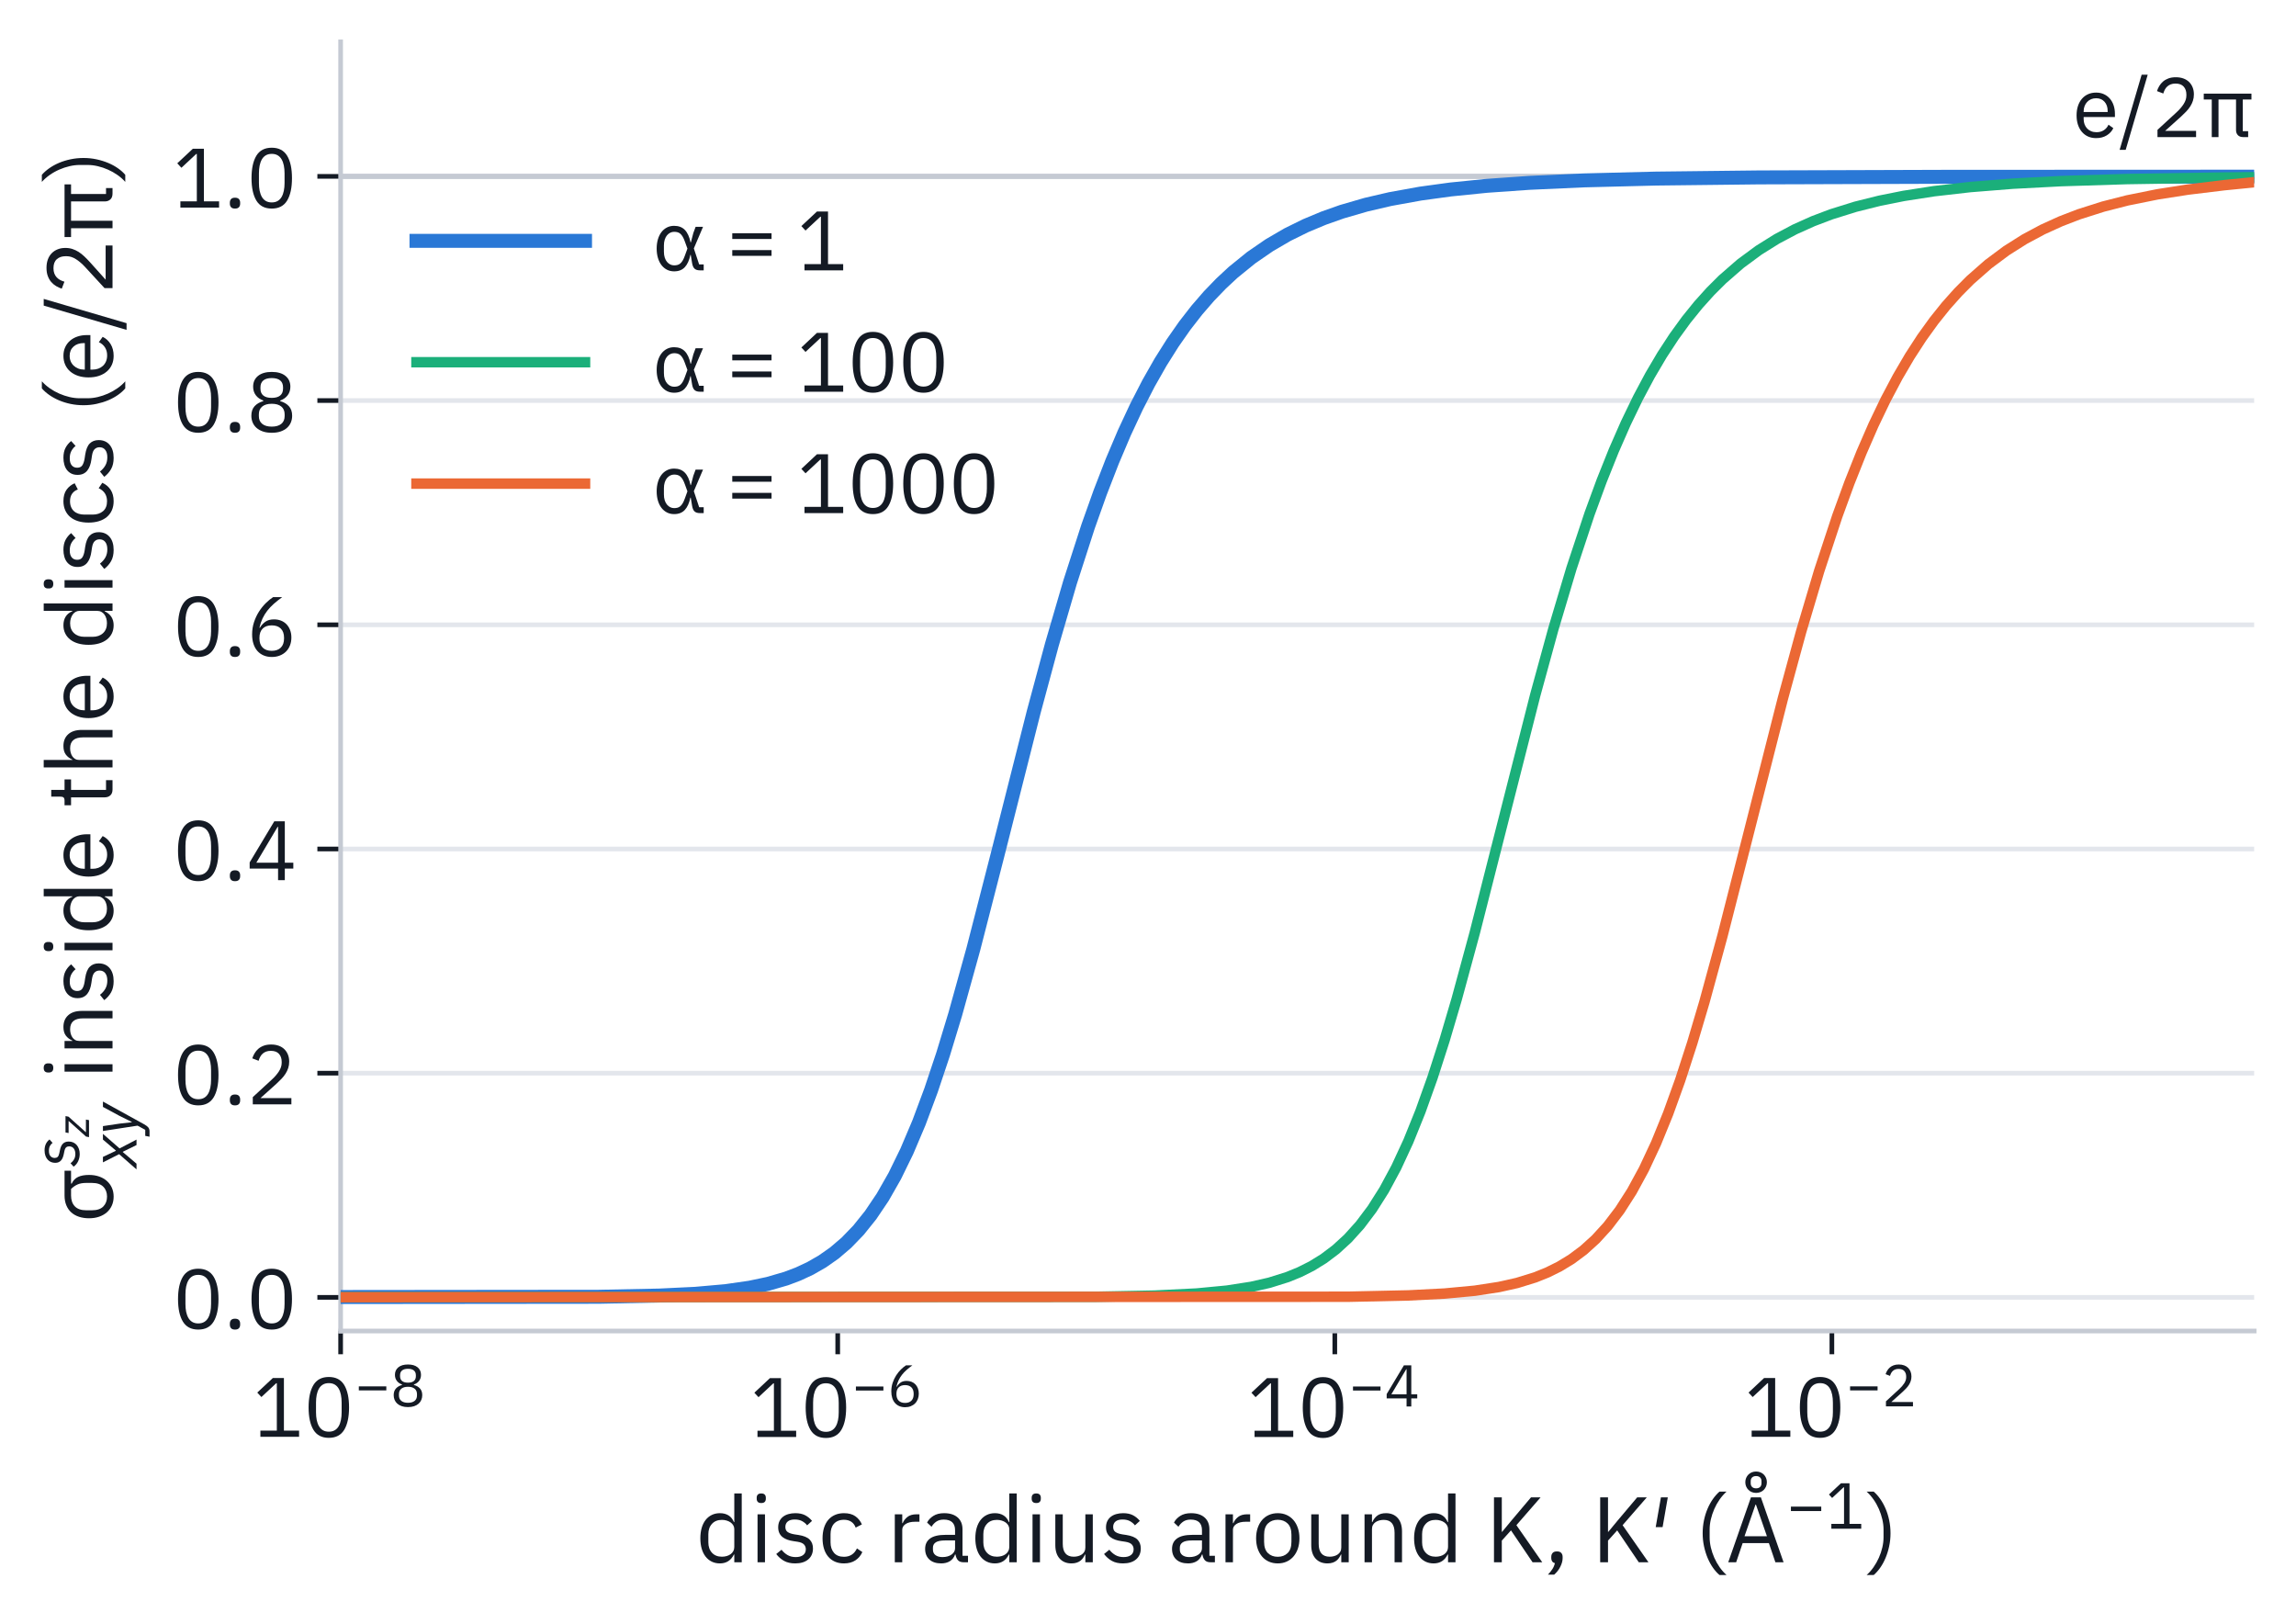
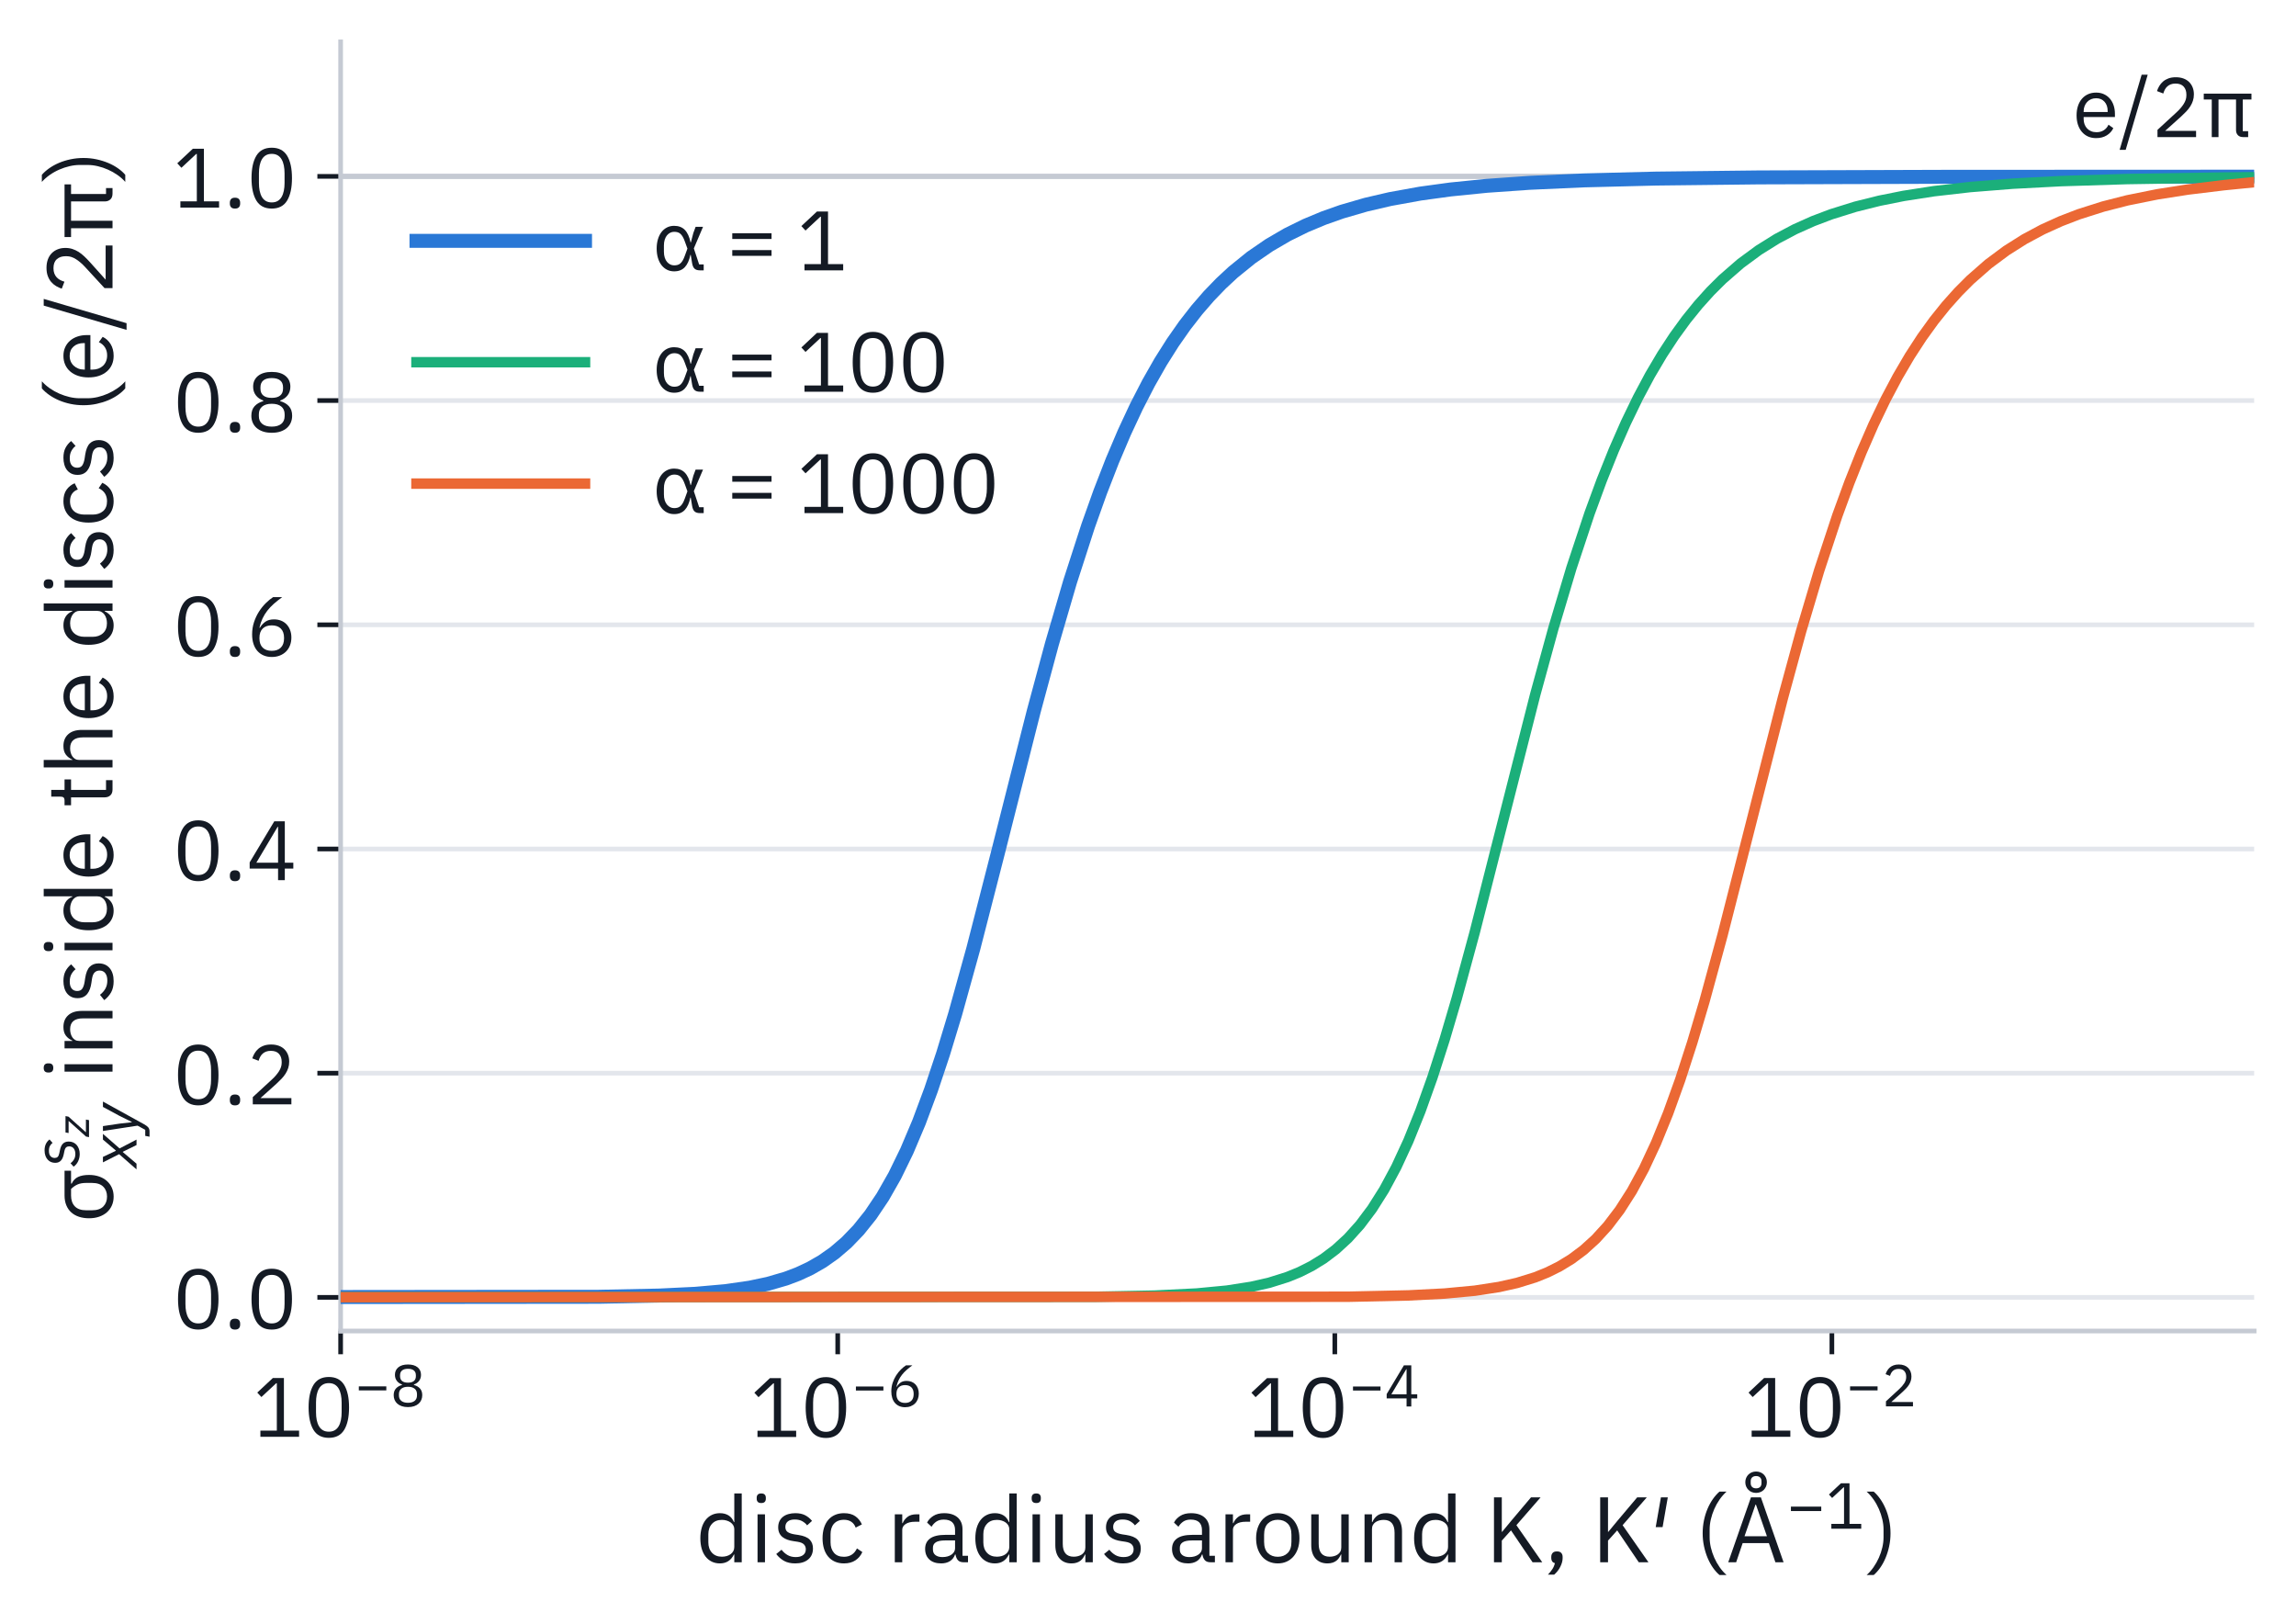
<svg xmlns="http://www.w3.org/2000/svg" xmlns:xlink="http://www.w3.org/1999/xlink" width="395.024pt" height="279.21pt" viewBox="0 0 395.024 279.21" version="1.1">
  <defs>
    <style type="text/css">*{stroke-linejoin: round; stroke-linecap: butt}</style>
  </defs>
  <g id="figure_1">
    <g id="patch_1">
      <path d="M 0 279.21  L 395.024 279.21  L 395.024 0  L 0 0  L 0 279.21  z " style="fill: none" />
    </g>
    <g id="axes_1">
      <g id="patch_2">
        <path d="M 58.604 228.96  L 387.824 228.96  L 387.824 7.2  L 58.604 7.2  L 58.604 228.96  z " style="fill: none" />
      </g>
      <g id="matplotlib.axis_1">
        <g id="xtick_1">
          <g id="line2d_1">
            <defs>
              <path id="m9ce9b8f9b5" d="M 0 0  L 0 4  " style="stroke: #141a24; stroke-width: 0.8" />
            </defs>
            <g>
              <use xlink:href="#m9ce9b8f9b5" x="58.604" y="228.96" style="fill: #141a24; stroke: #141a24; stroke-width: 0.8" />
            </g>
          </g>
          <g id="text_1">
            <g style="fill: #141a24" transform="translate(43.52445 247.19) scale(0.145 -0.145)">
              <defs>
                <path id="IBMPlexSans-31" d="M 563 0  L 563 474  L 1811 474  L 1811 4070  L 1766 4070  L 640 3021  L 326 3360  L 1510 4467  L 2349 4467  L 2349 474  L 3501 474  L 3501 0  L 563 0  z " transform="scale(0.015625)" />
                <path id="IBMPlexSans-30" d="M 1920 -77  Q 1120 -77 752 531  Q 384 1139 384 2234  Q 384 3328 752 3936  Q 1120 4544 1920 4544  Q 2720 4544 3088 3936  Q 3456 3328 3456 2234  Q 3456 1139 3088 531  Q 2720 -77 1920 -77  z M 1920 390  Q 2182 390 2368 499  Q 2554 608 2669 806  Q 2784 1005 2838 1273  Q 2893 1542 2893 1869  L 2893 2598  Q 2893 2925 2838 3193  Q 2784 3462 2669 3660  Q 2554 3859 2368 3968  Q 2182 4077 1920 4077  Q 1658 4077 1472 3968  Q 1286 3859 1171 3660  Q 1056 3462 1001 3193  Q 947 2925 947 2598  L 947 1869  Q 947 1542 1001 1273  Q 1056 1005 1171 806  Q 1286 608 1472 499  Q 1658 390 1920 390  z " transform="scale(0.015625)" />
                <path id="IBMPlexSans-2212" d="M 429 1734  L 429 2170  L 3411 2170  L 3411 1734  L 429 1734  z " transform="scale(0.015625)" />
                <path id="IBMPlexSans-38" d="M 1920 -77  Q 1536 -77 1248 22  Q 960 122 765 294  Q 570 467 470 704  Q 371 941 371 1216  Q 371 1677 620 1945  Q 870 2214 1274 2323  L 1274 2374  Q 922 2496 714 2768  Q 506 3040 506 3424  Q 506 3936 877 4240  Q 1248 4544 1920 4544  Q 2592 4544 2963 4240  Q 3334 3936 3334 3424  Q 3334 3040 3126 2768  Q 2918 2496 2566 2374  L 2566 2323  Q 2970 2214 3219 1945  Q 3469 1677 3469 1216  Q 3469 941 3369 704  Q 3270 467 3075 294  Q 2880 122 2592 22  Q 2304 -77 1920 -77  z M 1920 390  Q 2387 390 2643 598  Q 2899 806 2899 1190  L 2899 1325  Q 2899 1709 2643 1917  Q 2387 2125 1920 2125  Q 1453 2125 1197 1917  Q 941 1709 941 1325  L 941 1190  Q 941 806 1197 598  Q 1453 390 1920 390  z M 1920 2573  Q 2342 2573 2560 2752  Q 2778 2931 2778 3277  L 2778 3373  Q 2778 3718 2560 3897  Q 2342 4077 1920 4077  Q 1498 4077 1280 3897  Q 1062 3718 1062 3373  L 1062 3277  Q 1062 2931 1280 2752  Q 1498 2573 1920 2573  z " transform="scale(0.015625)" />
              </defs>
              <use xlink:href="#IBMPlexSans-31" transform="translate(0 0.184375)" />
              <use xlink:href="#IBMPlexSans-30" transform="translate(59.99999 0.184375)" />
              <use xlink:href="#IBMPlexSans-2212" transform="translate(120.9029 36.3) scale(0.7)" />
              <use xlink:href="#IBMPlexSans-38" transform="translate(162.9028 36.3) scale(0.7)" />
            </g>
          </g>
        </g>
        <g id="xtick_2">
          <g id="line2d_2">
            <g>
              <use xlink:href="#m9ce9b8f9b5" x="144.128" y="228.96" style="fill: #141a24; stroke: #141a24; stroke-width: 0.8" />
            </g>
          </g>
          <g id="text_2">
            <g style="fill: #141a24" transform="translate(129.0476 247.19) scale(0.145 -0.145)">
              <defs>
                <path id="IBMPlexSans-36" d="M 1926 -77  Q 1581 -77 1302 41  Q 1024 160 829 381  Q 634 602 531 922  Q 429 1242 429 1638  Q 429 2138 576 2576  Q 723 3014 956 3376  Q 1190 3738 1472 4016  Q 1754 4294 2022 4467  L 2714 4467  Q 2355 4205 2073 3955  Q 1792 3706 1581 3434  Q 1370 3162 1222 2851  Q 1075 2541 986 2150  L 1018 2138  Q 1178 2413 1430 2595  Q 1683 2778 2093 2778  Q 2381 2778 2624 2682  Q 2867 2586 3040 2406  Q 3213 2227 3312 1971  Q 3411 1715 3411 1402  Q 3411 1075 3305 803  Q 3200 531 3005 336  Q 2810 141 2534 32  Q 2259 -77 1926 -77  z M 1920 390  Q 2362 390 2608 633  Q 2854 877 2854 1331  L 2854 1382  Q 2854 1837 2608 2080  Q 2362 2323 1920 2323  Q 1478 2323 1232 2080  Q 986 1837 986 1382  L 986 1331  Q 986 877 1232 633  Q 1478 390 1920 390  z " transform="scale(0.015625)" />
              </defs>
              <use xlink:href="#IBMPlexSans-31" transform="translate(0 0.026563)" />
              <use xlink:href="#IBMPlexSans-30" transform="translate(59.99999 0.026563)" />
              <use xlink:href="#IBMPlexSans-2212" transform="translate(120.9029 36.14219) scale(0.7)" />
              <use xlink:href="#IBMPlexSans-36" transform="translate(162.9028 36.14219) scale(0.7)" />
            </g>
          </g>
        </g>
        <g id="xtick_3">
          <g id="line2d_3">
            <g>
              <use xlink:href="#m9ce9b8f9b5" x="229.651" y="228.96" style="fill: #141a24; stroke: #141a24; stroke-width: 0.8" />
            </g>
          </g>
          <g id="text_3">
            <g style="fill: #141a24" transform="translate(214.5707 247.19) scale(0.145 -0.145)">
              <defs>
                <path id="IBMPlexSans-34" d="M 2400 0  L 2400 877  L 243 877  L 243 1350  L 2112 4467  L 2912 4467  L 2912 1325  L 3558 1325  L 3558 877  L 2912 877  L 2912 0  L 2400 0  z M 749 1325  L 2400 1325  L 2400 4051  L 2368 4051  L 749 1325  z " transform="scale(0.015625)" />
              </defs>
              <use xlink:href="#IBMPlexSans-31" transform="translate(0 0.026563)" />
              <use xlink:href="#IBMPlexSans-30" transform="translate(59.99999 0.026563)" />
              <use xlink:href="#IBMPlexSans-2212" transform="translate(120.9029 36.14219) scale(0.7)" />
              <use xlink:href="#IBMPlexSans-34" transform="translate(162.9028 36.14219) scale(0.7)" />
            </g>
          </g>
        </g>
        <g id="xtick_4">
          <g id="line2d_4">
            <g>
              <use xlink:href="#m9ce9b8f9b5" x="315.174" y="228.96" style="fill: #141a24; stroke: #141a24; stroke-width: 0.8" />
            </g>
          </g>
          <g id="text_4">
            <g style="fill: #141a24" transform="translate(300.0938 247.19) scale(0.145 -0.145)">
              <defs>
                <path id="IBMPlexSans-32" d="M 3411 0  L 480 0  L 480 550  L 1939 1894  Q 2253 2182 2464 2505  Q 2675 2829 2675 3155  L 2675 3232  Q 2675 3603 2470 3833  Q 2266 4064 1850 4064  Q 1645 4064 1491 4006  Q 1338 3949 1226 3846  Q 1114 3744 1040 3606  Q 966 3469 922 3309  L 442 3494  Q 506 3693 618 3881  Q 730 4070 899 4217  Q 1069 4365 1309 4454  Q 1549 4544 1875 4544  Q 2202 4544 2458 4448  Q 2714 4352 2886 4179  Q 3059 4006 3152 3769  Q 3245 3533 3245 3245  Q 3245 2982 3171 2758  Q 3098 2534 2970 2332  Q 2842 2131 2659 1939  Q 2477 1747 2266 1555  L 1062 474  L 3411 474  L 3411 0  z " transform="scale(0.015625)" />
              </defs>
              <use xlink:href="#IBMPlexSans-31" transform="translate(0 0.184375)" />
              <use xlink:href="#IBMPlexSans-30" transform="translate(59.99999 0.184375)" />
              <use xlink:href="#IBMPlexSans-2212" transform="translate(120.9029 36.3) scale(0.7)" />
              <use xlink:href="#IBMPlexSans-32" transform="translate(162.9028 36.3) scale(0.7)" />
            </g>
          </g>
        </g>
        <g id="text_5">
          <g style="fill: #141a24" transform="translate(119.6945 268.81) scale(0.16 -0.16)">
            <defs>
              <path id="IBMPlexSans-64" d="M 2656 538  L 2630 538  Q 2330 -77 1664 -77  Q 1357 -77 1107 44  Q 858 166 682 390  Q 506 614 413 934  Q 320 1254 320 1651  Q 320 2048 413 2368  Q 506 2688 682 2912  Q 858 3136 1107 3257  Q 1357 3379 1664 3379  Q 2010 3379 2256 3228  Q 2502 3078 2630 2765  L 2656 2765  L 2656 4736  L 3168 4736  L 3168 0  L 2656 0  L 2656 538  z M 1805 384  Q 1978 384 2134 429  Q 2291 474 2406 560  Q 2522 646 2589 771  Q 2656 896 2656 1056  L 2656 2285  Q 2656 2419 2589 2537  Q 2522 2656 2406 2739  Q 2291 2822 2134 2870  Q 1978 2918 1805 2918  Q 1370 2918 1120 2646  Q 870 2374 870 1933  L 870 1370  Q 870 928 1120 656  Q 1370 384 1805 384  z " transform="scale(0.015625)" />
              <path id="IBMPlexSans-69" d="M 800 4077  Q 634 4077 560 4157  Q 486 4237 486 4365  L 486 4448  Q 486 4576 560 4656  Q 634 4736 800 4736  Q 966 4736 1040 4656  Q 1114 4576 1114 4448  L 1114 4365  Q 1114 4237 1040 4157  Q 966 4077 800 4077  z M 544 3302  L 1056 3302  L 1056 0  L 544 0  L 544 3302  z " transform="scale(0.015625)" />
              <path id="IBMPlexSans-73" d="M 1536 -77  Q 1075 -77 764 99  Q 454 275 230 570  L 595 864  Q 787 621 1024 489  Q 1261 358 1574 358  Q 1901 358 2083 499  Q 2266 640 2266 896  Q 2266 1088 2141 1225  Q 2016 1363 1690 1414  L 1427 1453  Q 1197 1485 1005 1552  Q 813 1619 669 1731  Q 525 1843 445 2009  Q 365 2176 365 2406  Q 365 2650 454 2832  Q 544 3014 701 3136  Q 858 3258 1075 3318  Q 1293 3379 1542 3379  Q 1946 3379 2218 3238  Q 2490 3098 2694 2848  L 2355 2541  Q 2246 2694 2035 2819  Q 1824 2944 1504 2944  Q 1184 2944 1021 2806  Q 858 2669 858 2432  Q 858 2189 1021 2080  Q 1184 1971 1491 1920  L 1747 1882  Q 2298 1798 2528 1564  Q 2758 1331 2758 954  Q 2758 474 2432 198  Q 2106 -77 1536 -77  z " transform="scale(0.015625)" />
              <path id="IBMPlexSans-63" d="M 1773 -77  Q 1427 -77 1152 44  Q 877 166 688 390  Q 499 614 400 934  Q 301 1254 301 1651  Q 301 2048 400 2368  Q 499 2688 688 2912  Q 877 3136 1152 3257  Q 1427 3379 1773 3379  Q 2266 3379 2563 3164  Q 2861 2950 3008 2605  L 2579 2387  Q 2490 2643 2285 2784  Q 2080 2925 1773 2925  Q 1542 2925 1369 2851  Q 1197 2778 1081 2646  Q 966 2515 908 2332  Q 851 2150 851 1933  L 851 1370  Q 851 934 1084 656  Q 1318 378 1773 378  Q 2394 378 2669 954  L 3040 704  Q 2880 346 2563 134  Q 2246 -77 1773 -77  z " transform="scale(0.015625)" />
              <path id="IBMPlexSans-20" transform="scale(0.015625)" />
              <path id="IBMPlexSans-72" d="M 544 0  L 544 3302  L 1056 3302  L 1056 2694  L 1088 2694  Q 1178 2931 1408 3116  Q 1638 3302 2042 3302  L 2240 3302  L 2240 2790  L 1939 2790  Q 1523 2790 1289 2633  Q 1056 2477 1056 2240  L 1056 0  L 544 0  z " transform="scale(0.015625)" />
              <path id="IBMPlexSans-61" d="M 2944 0  Q 2656 0 2531 153  Q 2406 307 2374 538  L 2342 538  Q 2234 230 1984 76  Q 1734 -77 1389 -77  Q 864 -77 573 192  Q 282 461 282 922  Q 282 1389 624 1638  Q 966 1888 1690 1888  L 2342 1888  L 2342 2214  Q 2342 2566 2150 2752  Q 1958 2938 1562 2938  Q 1261 2938 1059 2803  Q 858 2669 723 2445  L 416 2733  Q 550 3002 844 3190  Q 1139 3379 1587 3379  Q 2189 3379 2521 3084  Q 2854 2790 2854 2266  L 2854 448  L 3232 448  L 3232 0  L 2944 0  z M 1472 358  Q 1664 358 1824 403  Q 1984 448 2099 531  Q 2214 614 2278 723  Q 2342 832 2342 960  L 2342 1504  L 1664 1504  Q 1222 1504 1020 1376  Q 819 1248 819 1005  L 819 870  Q 819 627 995 492  Q 1171 358 1472 358  z " transform="scale(0.015625)" />
              <path id="IBMPlexSans-75" d="M 2579 538  L 2554 538  Q 2502 422 2428 310  Q 2355 198 2246 112  Q 2138 26 1984 -25  Q 1830 -77 1626 -77  Q 1114 -77 813 252  Q 512 582 512 1184  L 512 3302  L 1024 3302  L 1024 1274  Q 1024 384 1779 384  Q 1933 384 2077 422  Q 2221 461 2333 537  Q 2445 614 2512 732  Q 2579 851 2579 1018  L 2579 3302  L 3091 3302  L 3091 0  L 2579 0  L 2579 538  z " transform="scale(0.015625)" />
              <path id="IBMPlexSans-6f" d="M 1792 -77  Q 1459 -77 1184 44  Q 909 166 713 393  Q 518 621 409 937  Q 301 1254 301 1651  Q 301 2042 409 2362  Q 518 2682 713 2909  Q 909 3136 1184 3257  Q 1459 3379 1792 3379  Q 2125 3379 2397 3257  Q 2669 3136 2867 2909  Q 3066 2682 3174 2362  Q 3283 2042 3283 1651  Q 3283 1254 3174 937  Q 3066 621 2867 393  Q 2669 166 2397 44  Q 2125 -77 1792 -77  z M 1792 378  Q 2208 378 2470 634  Q 2733 890 2733 1414  L 2733 1888  Q 2733 2413 2470 2669  Q 2208 2925 1792 2925  Q 1376 2925 1113 2669  Q 851 2413 851 1888  L 851 1414  Q 851 890 1113 634  Q 1376 378 1792 378  z " transform="scale(0.015625)" />
              <path id="IBMPlexSans-6e" d="M 544 0  L 544 3302  L 1056 3302  L 1056 2765  L 1082 2765  Q 1203 3046 1424 3212  Q 1645 3379 2016 3379  Q 2528 3379 2825 3049  Q 3123 2720 3123 2118  L 3123 0  L 2611 0  L 2611 2029  Q 2611 2918 1862 2918  Q 1709 2918 1565 2880  Q 1421 2842 1305 2765  Q 1190 2688 1123 2569  Q 1056 2451 1056 2291  L 1056 0  L 544 0  z " transform="scale(0.015625)" />
              <path id="IBMPlexSans-4b" d="M 1766 2195  L 1133 1491  L 1133 0  L 595 0  L 595 4467  L 1133 4467  L 1133 2093  L 1152 2093  L 1792 2867  L 3142 4467  L 3802 4467  L 2138 2554  L 3917 0  L 3251 0  L 1766 2195  z " transform="scale(0.015625)" />
              <path id="IBMPlexSans-2c" d="M 870 749  Q 1075 749 1168 643  Q 1261 538 1261 371  L 1261 282  Q 1261 19 1107 -297  Q 954 -614 678 -851  L 250 -851  Q 442 -646 560 -464  Q 678 -282 730 -58  Q 602 -26 541 64  Q 480 154 480 282  L 480 371  Q 480 538 573 643  Q 666 749 870 749  z " transform="scale(0.015625)" />
              <path id="IBMPlexSans-2032" d="M 358 2419  L 717 4467  L 1190 4467  L 832 2419  L 358 2419  z " transform="scale(0.015625)" />
              <path id="IBMPlexSans-28" d="M 531 1997  Q 531 2458 620 2886  Q 710 3315 867 3683  Q 1024 4051 1235 4352  Q 1446 4653 1690 4864  L 2176 4864  Q 1907 4621 1692 4313  Q 1478 4006 1328 3660  Q 1178 3315 1094 2956  Q 1011 2598 1011 2266  L 1011 1715  Q 1011 1376 1094 1017  Q 1178 659 1331 313  Q 1485 -32 1699 -339  Q 1914 -646 2176 -877  L 1690 -877  Q 1453 -678 1241 -377  Q 1030 -77 873 294  Q 717 666 624 1098  Q 531 1530 531 1997  z " transform="scale(0.015625)" />
              <path id="IBMPlexSans-c5" d="M 3392 0  L 2944 1318  L 1139 1318  L 691 0  L 147 0  L 1709 4467  L 2394 4467  L 3955 0  L 3392 0  z M 2054 3968  L 2022 3968  L 1267 1792  L 2810 1792  L 2054 3968  z M 2064 4774  Q 1910 4774 1772 4828  Q 1635 4883 1536 4982  Q 1437 5082 1379 5216  Q 1322 5350 1322 5510  Q 1322 5670 1379 5804  Q 1437 5939 1536 6038  Q 1635 6138 1772 6192  Q 1910 6246 2064 6246  Q 2218 6246 2355 6192  Q 2493 6138 2592 6038  Q 2691 5939 2748 5804  Q 2806 5670 2806 5510  Q 2806 5350 2748 5216  Q 2691 5082 2592 4982  Q 2493 4883 2355 4828  Q 2218 4774 2064 4774  z M 2064 5088  Q 2237 5088 2336 5181  Q 2435 5274 2435 5440  L 2435 5581  Q 2435 5747 2336 5840  Q 2237 5933 2064 5933  Q 1891 5933 1792 5840  Q 1693 5747 1693 5581  L 1693 5440  Q 1693 5274 1792 5181  Q 1891 5088 2064 5088  z " transform="scale(0.015625)" />
              <path id="IBMPlexSans-29" d="M 1613 1997  Q 1613 1530 1520 1098  Q 1427 666 1270 294  Q 1114 -77 902 -377  Q 691 -678 454 -877  L -32 -877  Q 230 -646 444 -339  Q 659 -32 812 313  Q 966 659 1049 1017  Q 1133 1376 1133 1715  L 1133 2266  Q 1133 2598 1049 2956  Q 966 3315 816 3660  Q 666 4006 451 4313  Q 237 4621 -32 4864  L 454 4864  Q 698 4653 909 4352  Q 1120 4051 1277 3683  Q 1434 3315 1523 2886  Q 1613 2458 1613 1997  z " transform="scale(0.015625)" />
            </defs>
            <use xlink:href="#IBMPlexSans-64" transform="translate(0 0.40625)" />
            <use xlink:href="#IBMPlexSans-69" transform="translate(57.99999 0.40625)" />
            <use xlink:href="#IBMPlexSans-73" transform="translate(82.99997 0.40625)" />
            <use xlink:href="#IBMPlexSans-63" transform="translate(131.7 0.40625)" />
            <use xlink:href="#IBMPlexSans-20" transform="translate(182 0.40625)" />
            <use xlink:href="#IBMPlexSans-72" transform="translate(205.5999 0.40625)" />
            <use xlink:href="#IBMPlexSans-61" transform="translate(242.2999 0.40625)" />
            <use xlink:href="#IBMPlexSans-64" transform="translate(295.6999 0.40625)" />
            <use xlink:href="#IBMPlexSans-69" transform="translate(353.6999 0.40625)" />
            <use xlink:href="#IBMPlexSans-75" transform="translate(378.6999 0.40625)" />
            <use xlink:href="#IBMPlexSans-73" transform="translate(435.4999 0.40625)" />
            <use xlink:href="#IBMPlexSans-20" transform="translate(484.1999 0.40625)" />
            <use xlink:href="#IBMPlexSans-61" transform="translate(507.7999 0.40625)" />
            <use xlink:href="#IBMPlexSans-72" transform="translate(561.1999 0.40625)" />
            <use xlink:href="#IBMPlexSans-6f" transform="translate(597.8999 0.40625)" />
            <use xlink:href="#IBMPlexSans-75" transform="translate(653.8999 0.40625)" />
            <use xlink:href="#IBMPlexSans-6e" transform="translate(710.6998 0.40625)" />
            <use xlink:href="#IBMPlexSans-64" transform="translate(767.4998 0.40625)" />
            <use xlink:href="#IBMPlexSans-20" transform="translate(825.4998 0.40625)" />
            <use xlink:href="#IBMPlexSans-4b" transform="translate(849.0998 0.40625)" />
            <use xlink:href="#IBMPlexSans-2c" transform="translate(912.4998 0.40625)" />
            <use xlink:href="#IBMPlexSans-20" transform="translate(939.6998 0.40625)" />
            <use xlink:href="#IBMPlexSans-4b" transform="translate(963.2998 0.40625)" />
            <use xlink:href="#IBMPlexSans-2032" transform="translate(1026.7 0.40625)" />
            <use xlink:href="#IBMPlexSans-20" transform="translate(1050.9 0.40625)" />
            <use xlink:href="#IBMPlexSans-28" transform="translate(1074.5 0.40625)" />
            <use xlink:href="#IBMPlexSans-c5" transform="translate(1108 0.40625)" />
            <use xlink:href="#IBMPlexSans-2212" transform="translate(1173.003 36.52188) scale(0.7)" />
            <use xlink:href="#IBMPlexSans-31" transform="translate(1215.003 36.52188) scale(0.7)" />
            <use xlink:href="#IBMPlexSans-29" transform="translate(1259.582 0.40625)" />
          </g>
        </g>
      </g>
      <g id="matplotlib.axis_2">
        <g id="ytick_1">
          <g id="line2d_5">
            <path d="M 58.604 223.175  L 387.824 223.175  " clip-path="url(#pbb5b44e17a)" style="fill: none; stroke: #e3e6ec; stroke-width: 0.8; stroke-linecap: square" />
          </g>
          <g id="line2d_6">
            <defs>
              <path id="mf43ab1ffb0" d="M 0 0  L -4 0  " style="stroke: #141a24; stroke-width: 0.8" />
            </defs>
            <g>
              <use xlink:href="#mf43ab1ffb0" x="58.604" y="223.175" style="fill: #141a24; stroke: #141a24; stroke-width: 0.8" />
            </g>
          </g>
          <g id="text_6">
            <g style="fill: #141a24" transform="translate(29.76 228.54) scale(0.145 -0.145)">
              <defs>
                <path id="IBMPlexSans-2e" d="M 870 -77  Q 666 -77 573 25  Q 480 128 480 294  L 480 378  Q 480 544 573 646  Q 666 749 870 749  Q 1075 749 1168 646  Q 1261 544 1261 378  L 1261 294  Q 1261 128 1168 25  Q 1075 -77 870 -77  z " transform="scale(0.015625)" />
              </defs>
              <use xlink:href="#IBMPlexSans-30" />
              <use xlink:href="#IBMPlexSans-2e" transform="translate(59.99999 0)" />
              <use xlink:href="#IBMPlexSans-30" transform="translate(87.19998 0)" />
            </g>
          </g>
        </g>
        <g id="ytick_2">
          <g id="line2d_7">
            <path d="M 58.604 184.608  L 387.824 184.608  " clip-path="url(#pbb5b44e17a)" style="fill: none; stroke: #e3e6ec; stroke-width: 0.8; stroke-linecap: square" />
          </g>
          <g id="line2d_8">
            <g>
              <use xlink:href="#mf43ab1ffb0" x="58.604" y="184.608" style="fill: #141a24; stroke: #141a24; stroke-width: 0.8" />
            </g>
          </g>
          <g id="text_7">
            <g style="fill: #141a24" transform="translate(29.76 189.973) scale(0.145 -0.145)">
              <use xlink:href="#IBMPlexSans-30" />
              <use xlink:href="#IBMPlexSans-2e" transform="translate(59.99999 0)" />
              <use xlink:href="#IBMPlexSans-32" transform="translate(87.19998 0)" />
            </g>
          </g>
        </g>
        <g id="ytick_3">
          <g id="line2d_9">
            <path d="M 58.604 146.041  L 387.824 146.041  " clip-path="url(#pbb5b44e17a)" style="fill: none; stroke: #e3e6ec; stroke-width: 0.8; stroke-linecap: square" />
          </g>
          <g id="line2d_10">
            <g>
              <use xlink:href="#mf43ab1ffb0" x="58.604" y="146.041" style="fill: #141a24; stroke: #141a24; stroke-width: 0.8" />
            </g>
          </g>
          <g id="text_8">
            <g style="fill: #141a24" transform="translate(29.76 151.406) scale(0.145 -0.145)">
              <use xlink:href="#IBMPlexSans-30" />
              <use xlink:href="#IBMPlexSans-2e" transform="translate(59.99999 0)" />
              <use xlink:href="#IBMPlexSans-34" transform="translate(87.19998 0)" />
            </g>
          </g>
        </g>
        <g id="ytick_4">
          <g id="line2d_11">
            <path d="M 58.604 107.474  L 387.824 107.474  " clip-path="url(#pbb5b44e17a)" style="fill: none; stroke: #e3e6ec; stroke-width: 0.8; stroke-linecap: square" />
          </g>
          <g id="line2d_12">
            <g>
              <use xlink:href="#mf43ab1ffb0" x="58.604" y="107.474" style="fill: #141a24; stroke: #141a24; stroke-width: 0.8" />
            </g>
          </g>
          <g id="text_9">
            <g style="fill: #141a24" transform="translate(29.76 112.8391) scale(0.145 -0.145)">
              <use xlink:href="#IBMPlexSans-30" />
              <use xlink:href="#IBMPlexSans-2e" transform="translate(59.99999 0)" />
              <use xlink:href="#IBMPlexSans-36" transform="translate(87.19998 0)" />
            </g>
          </g>
        </g>
        <g id="ytick_5">
          <g id="line2d_13">
            <path d="M 58.604 68.907  L 387.824 68.907  " clip-path="url(#pbb5b44e17a)" style="fill: none; stroke: #e3e6ec; stroke-width: 0.8; stroke-linecap: square" />
          </g>
          <g id="line2d_14">
            <g>
              <use xlink:href="#mf43ab1ffb0" x="58.604" y="68.907" style="fill: #141a24; stroke: #141a24; stroke-width: 0.8" />
            </g>
          </g>
          <g id="text_10">
            <g style="fill: #141a24" transform="translate(29.76 74.27213) scale(0.145 -0.145)">
              <use xlink:href="#IBMPlexSans-30" />
              <use xlink:href="#IBMPlexSans-2e" transform="translate(59.99999 0)" />
              <use xlink:href="#IBMPlexSans-38" transform="translate(87.19998 0)" />
            </g>
          </g>
        </g>
        <g id="ytick_6">
          <g id="line2d_15">
            <path d="M 58.604 30.34  L 387.824 30.34  " clip-path="url(#pbb5b44e17a)" style="fill: none; stroke: #e3e6ec; stroke-width: 0.8; stroke-linecap: square" />
          </g>
          <g id="line2d_16">
            <g>
              <use xlink:href="#mf43ab1ffb0" x="58.604" y="30.34" style="fill: #141a24; stroke: #141a24; stroke-width: 0.8" />
            </g>
          </g>
          <g id="text_11">
            <g style="fill: #141a24" transform="translate(29.76 35.70517) scale(0.145 -0.145)">
              <use xlink:href="#IBMPlexSans-31" />
              <use xlink:href="#IBMPlexSans-2e" transform="translate(59.99999 0)" />
              <use xlink:href="#IBMPlexSans-30" transform="translate(87.19998 0)" />
            </g>
          </g>
        </g>
        <g id="text_12">
          <g style="fill: #141a24" transform="translate(19.36 210.32) rotate(-90) scale(0.16 -0.16)">
            <defs>
              <path id="IBMPlexSans-3c3" d="M 2688 2854  L 2688 2810  Q 3008 2662 3145 2371  Q 3283 2080 3283 1613  Q 3283 1235 3174 921  Q 3066 608 2867 387  Q 2669 166 2397 44  Q 2125 -77 1792 -77  Q 1459 -77 1184 44  Q 909 166 713 387  Q 518 608 409 921  Q 301 1235 301 1613  Q 301 1990 403 2304  Q 506 2618 704 2838  Q 902 3059 1196 3180  Q 1491 3302 1869 3302  L 3571 3302  L 3571 2854  L 2688 2854  z M 1869 2854  Q 1395 2854 1123 2595  Q 851 2336 851 1811  L 851 1414  Q 851 890 1113 634  Q 1376 378 1792 378  Q 2208 378 2470 634  Q 2733 890 2733 1414  L 2733 1811  Q 2733 2163 2630 2400  Q 2528 2637 2317 2854  L 1869 2854  z " transform="scale(0.015625)" />
              <path id="IBMPlexSans-Italic-73" d="M 1338 -77  Q 954 -77 621 80  Q 288 237 90 525  L 429 826  Q 602 595 826 473  Q 1050 352 1338 352  Q 1664 352 1875 509  Q 2086 666 2086 973  Q 2086 1139 1987 1257  Q 1888 1376 1600 1434  L 1350 1485  Q 1165 1523 1001 1584  Q 838 1645 720 1744  Q 602 1843 534 1987  Q 467 2131 467 2336  Q 467 2541 540 2729  Q 614 2918 768 3062  Q 922 3206 1152 3292  Q 1382 3379 1690 3379  Q 2054 3379 2316 3254  Q 2579 3130 2765 2893  L 2426 2592  Q 2317 2746 2131 2848  Q 1946 2950 1651 2950  Q 1286 2950 1116 2790  Q 947 2630 947 2381  Q 947 2208 1046 2096  Q 1146 1984 1427 1926  L 1677 1875  Q 1875 1837 2038 1773  Q 2202 1709 2317 1606  Q 2432 1504 2496 1357  Q 2560 1210 2560 1005  Q 2560 755 2467 553  Q 2374 352 2211 214  Q 2048 77 1824 0  Q 1600 -77 1338 -77  z " transform="scale(0.015625)" />
              <path id="IBMPlexSans-Italic-7a" d="M -32 0  L 51 422  L 2246 2867  L 544 2867  L 627 3302  L 2925 3302  L 2842 2880  L 646 435  L 2438 435  L 2355 0  L -32 0  z " transform="scale(0.015625)" />
              <path id="IBMPlexSans-Italic-78" d="M -179 0  L 1318 1709  L 512 3302  L 1050 3302  L 1645 2035  L 1677 2035  L 2752 3302  L 3315 3302  L 1882 1664  L 2752 0  L 2214 0  L 1555 1344  L 1523 1344  L 384 0  L -179 0  z " transform="scale(0.015625)" />
              <path id="IBMPlexSans-Italic-79" d="M 2803 3302  L 3328 3302  L 1094 -749  Q 934 -1037 784 -1158  Q 634 -1280 384 -1280  L -128 -1280  L -45 -858  L 550 -858  L 960 -102  L 435 3302  L 915 3302  L 1158 1670  L 1293 467  L 1325 467  L 1920 1670  L 2803 3302  z " transform="scale(0.015625)" />
              <path id="IBMPlexSans-65" d="M 1786 -77  Q 1446 -77 1174 44  Q 902 166 707 393  Q 512 621 406 937  Q 301 1254 301 1651  Q 301 2042 406 2362  Q 512 2682 707 2909  Q 902 3136 1174 3257  Q 1446 3379 1786 3379  Q 2118 3379 2380 3257  Q 2643 3136 2828 2921  Q 3014 2707 3113 2412  Q 3213 2118 3213 1766  L 3213 1523  L 838 1523  L 838 1370  Q 838 1158 905 976  Q 973 794 1097 659  Q 1222 525 1404 448  Q 1587 371 1818 371  Q 2131 371 2364 518  Q 2598 666 2726 941  L 3091 678  Q 2931 339 2592 131  Q 2253 -77 1786 -77  z M 1786 2950  Q 1574 2950 1401 2876  Q 1229 2803 1104 2668  Q 979 2534 908 2352  Q 838 2170 838 1952  L 838 1907  L 2662 1907  L 2662 1978  Q 2662 2419 2422 2684  Q 2182 2950 1786 2950  z " transform="scale(0.015625)" />
              <path id="IBMPlexSans-74" d="M 1274 0  Q 1005 0 867 150  Q 730 301 730 544  L 730 2854  L 186 2854  L 186 3302  L 493 3302  Q 659 3302 720 3369  Q 781 3437 781 3603  L 781 4218  L 1242 4218  L 1242 3302  L 1965 3302  L 1965 2854  L 1242 2854  L 1242 448  L 1914 448  L 1914 0  L 1274 0  z " transform="scale(0.015625)" />
              <path id="IBMPlexSans-68" d="M 544 4736  L 1056 4736  L 1056 2765  L 1082 2765  Q 1203 3046 1424 3212  Q 1645 3379 2016 3379  Q 2528 3379 2825 3049  Q 3123 2720 3123 2118  L 3123 0  L 2611 0  L 2611 2029  Q 2611 2918 1862 2918  Q 1709 2918 1565 2880  Q 1421 2842 1305 2765  Q 1190 2688 1123 2569  Q 1056 2451 1056 2291  L 1056 0  L 544 0  L 544 4736  z " transform="scale(0.015625)" />
              <path id="IBMPlexSans-2f" d="M 58 -966  L 1728 4736  L 2189 4736  L 518 -966  L 58 -966  z " transform="scale(0.015625)" />
              <path id="IBMPlexSans-3c0" d="M 3117 448  L 3526 448  L 3526 0  L 3149 0  Q 2880 0 2742 150  Q 2605 301 2605 525  L 2605 2854  L 1274 2854  L 1274 0  L 762 0  L 762 2854  L 154 2854  L 154 3302  L 3776 3302  L 3776 2854  L 3117 2854  L 3117 448  z " transform="scale(0.015625)" />
            </defs>
            <use xlink:href="#IBMPlexSans-3c3" />
            <use xlink:href="#IBMPlexSans-Italic-73" transform="translate(59.20288 36.11563) scale(0.7)" />
            <use xlink:href="#IBMPlexSans-Italic-7a" transform="translate(92.17287 25.28094) scale(0.49)" />
            <use xlink:href="#IBMPlexSans-Italic-78" transform="translate(59.20288 -25.79688) scale(0.7)" />
            <use xlink:href="#IBMPlexSans-Italic-79" transform="translate(93.78287 -25.79688) scale(0.7)" />
            <use xlink:href="#IBMPlexSans-20" transform="translate(130.2426 0)" />
            <use xlink:href="#IBMPlexSans-69" transform="translate(153.8425 0)" />
            <use xlink:href="#IBMPlexSans-6e" transform="translate(178.8425 0)" />
            <use xlink:href="#IBMPlexSans-73" transform="translate(235.6425 0)" />
            <use xlink:href="#IBMPlexSans-69" transform="translate(284.3425 0)" />
            <use xlink:href="#IBMPlexSans-64" transform="translate(309.3425 0)" />
            <use xlink:href="#IBMPlexSans-65" transform="translate(367.3425 0)" />
            <use xlink:href="#IBMPlexSans-20" transform="translate(422.2425 0)" />
            <use xlink:href="#IBMPlexSans-74" transform="translate(445.8425 0)" />
            <use xlink:href="#IBMPlexSans-68" transform="translate(480.9425 0)" />
            <use xlink:href="#IBMPlexSans-65" transform="translate(537.7425 0)" />
            <use xlink:href="#IBMPlexSans-20" transform="translate(592.6424 0)" />
            <use xlink:href="#IBMPlexSans-64" transform="translate(616.2424 0)" />
            <use xlink:href="#IBMPlexSans-69" transform="translate(674.2424 0)" />
            <use xlink:href="#IBMPlexSans-73" transform="translate(699.2424 0)" />
            <use xlink:href="#IBMPlexSans-63" transform="translate(747.9424 0)" />
            <use xlink:href="#IBMPlexSans-73" transform="translate(798.2424 0)" />
            <use xlink:href="#IBMPlexSans-20" transform="translate(846.9424 0)" />
            <use xlink:href="#IBMPlexSans-28" transform="translate(870.5424 0)" />
            <use xlink:href="#IBMPlexSans-65" transform="translate(904.0424 0)" />
            <use xlink:href="#IBMPlexSans-2f" transform="translate(958.9424 0)" />
            <use xlink:href="#IBMPlexSans-32" transform="translate(997.2423 0)" />
            <use xlink:href="#IBMPlexSans-3c0" transform="translate(1057.242 0)" />
            <use xlink:href="#IBMPlexSans-29" transform="translate(1119.442 0)" />
          </g>
        </g>
      </g>
      <g id="line2d_17">
        <path d="M 58.604 30.34  L 387.824 30.34  " clip-path="url(#pbb5b44e17a)" style="fill: none; stroke: #c5cad3; stroke-width: 0.9; stroke-linecap: square" />
      </g>
      <g id="patch_3">
        <path d="M 58.604 228.96  L 58.604 7.2  " style="fill: none; stroke: #c5cad3; stroke-width: 0.8; stroke-linejoin: miter; stroke-linecap: square" />
      </g>
      <g id="patch_4">
        <path d="M 58.604 228.96  L 387.824 228.96  " style="fill: none; stroke: #c5cad3; stroke-width: 0.8; stroke-linejoin: miter; stroke-linecap: square" />
      </g>
      <g id="line2d_18">
-         <path d="M -1 223.175  L 103.013 223.072  L 113.408 222.86  L 119.645 222.56  L 124.842 222.103  L 129 221.505  L 132.118 220.85  L 135.237 219.946  L 137.315 219.161  L 139.394 218.192  L 141.473 217.001  L 143.552 215.543  L 145.631 213.766  L 147.71 211.613  L 149.789 209.024  L 151.868 205.936  L 153.947 202.289  L 156.026 198.032  L 158.105 193.127  L 160.183 187.557  L 162.262 181.332  L 164.341 174.496  L 167.46 163.268  L 171.618 147.086  L 177.854 122.452  L 180.973 110.882  L 184.091 100.197  L 187.209 90.541  L 189.288 84.704  L 191.367 79.343  L 193.446 74.444  L 195.525 69.986  L 197.604 65.943  L 199.683 62.287  L 201.762 58.988  L 203.841 56.016  L 205.92 53.343  L 207.998 50.941  L 210.077 48.786  L 212.156 46.852  L 215.275 44.322  L 218.393 42.178  L 221.511 40.361  L 224.63 38.823  L 227.748 37.521  L 230.867 36.42  L 235.024 35.212  L 239.182 34.245  L 244.379 33.304  L 249.577 32.593  L 255.813 31.965  L 263.09 31.455  L 272.445 31.033  L 284.918 30.719  L 302.589 30.517  L 334.812 30.413  L 387.824 30.391  L 387.824 30.391  " clip-path="url(#pbb5b44e17a)" style="fill: none; stroke: #2a78d6; stroke-width: 2.4; stroke-linecap: square" />
+         <path d="M -1 223.175  L 103.013 223.072  L 113.408 222.859  L 119.645 222.558  L 124.842 222.1  L 129 221.5  L 132.118 220.844  L 135.237 219.937  L 137.315 219.15  L 139.394 218.179  L 141.473 216.985  L 143.552 215.523  L 145.631 213.742  L 147.71 211.584  L 149.789 208.989  L 151.868 205.894  L 153.947 202.241  L 156.026 197.976  L 158.105 193.062  L 160.183 187.484  L 162.262 181.252  L 164.341 174.409  L 167.46 163.172  L 171.618 146.984  L 177.854 122.353  L 180.973 110.79  L 184.091 100.113  L 187.209 90.466  L 189.288 84.635  L 191.367 79.279  L 193.446 74.386  L 195.525 69.934  L 197.604 65.896  L 199.683 62.244  L 201.762 58.949  L 203.841 55.981  L 205.92 53.311  L 207.998 50.913  L 210.077 48.76  L 212.156 46.83  L 215.275 44.303  L 218.393 42.161  L 221.511 40.347  L 224.63 38.811  L 227.748 37.512  L 230.867 36.412  L 235.024 35.205  L 239.182 34.24  L 244.379 33.3  L 249.577 32.59  L 255.813 31.963  L 263.09 31.453  L 272.445 31.033  L 284.918 30.719  L 302.589 30.517  L 334.812 30.413  L 387.824 30.391  L 387.824 30.391  " clip-path="url(#pbb5b44e17a)" style="fill: none; stroke: #2a78d6; stroke-width: 2.4; stroke-linecap: square" />
      </g>
      <g id="line2d_19">
-         <path d="M -1 223.175  L 188.249 223.075  L 198.643 222.87  L 205.92 222.509  L 211.117 222.013  L 215.275 221.366  L 218.393 220.658  L 221.511 219.681  L 223.59 218.833  L 225.669 217.789  L 227.748 216.507  L 229.827 214.94  L 231.906 213.034  L 233.985 210.73  L 236.064 207.968  L 238.143 204.685  L 240.222 200.823  L 242.301 196.335  L 244.379 191.19  L 246.458 185.38  L 248.537 178.928  L 250.616 171.888  L 253.735 160.421  L 257.892 144.088  L 264.129 119.594  L 267.248 108.218  L 270.366 97.772  L 273.484 88.375  L 275.563 82.711  L 277.642 77.519  L 279.721 72.782  L 281.8 68.478  L 283.879 64.578  L 285.958 61.054  L 288.037 57.877  L 290.116 55.016  L 292.194 52.444  L 294.273 50.134  L 296.352 48.062  L 299.471 45.348  L 302.589 43.047  L 305.707 41.097  L 308.826 39.446  L 311.944 38.048  L 315.063 36.866  L 319.22 35.568  L 323.378 34.53  L 327.536 33.699  L 332.733 32.891  L 338.97 32.177  L 346.246 31.596  L 354.562 31.158  L 365.996 30.799  L 382.627 30.537  L 387.824 30.486  L 387.824 30.486  " clip-path="url(#pbb5b44e17a)" style="fill: none; stroke: #1baf7a; stroke-width: 1.8; stroke-linecap: square" />
+         <path d="M -1 223.175  L 188.249 223.075  L 198.643 222.869  L 205.92 222.507  L 211.117 222.01  L 215.275 221.361  L 218.393 220.651  L 221.511 219.671  L 223.59 218.822  L 225.669 217.775  L 227.748 216.49  L 229.827 214.918  L 231.906 213.008  L 233.985 210.699  L 236.064 207.931  L 238.143 204.641  L 240.222 200.771  L 242.301 196.275  L 244.379 191.122  L 246.458 185.304  L 248.537 178.844  L 250.616 171.797  L 253.735 160.323  L 257.892 143.986  L 264.129 119.497  L 267.248 108.128  L 270.366 97.69  L 273.484 88.302  L 275.563 82.644  L 277.642 77.458  L 279.721 72.727  L 281.8 68.427  L 283.879 64.532  L 285.958 61.013  L 288.037 57.839  L 290.116 54.982  L 292.194 52.414  L 294.273 50.107  L 296.352 48.038  L 299.471 45.328  L 302.589 43.029  L 305.707 41.082  L 308.826 39.433  L 311.944 38.038  L 315.063 36.857  L 319.22 35.561  L 323.378 34.524  L 327.536 33.695  L 332.733 32.888  L 338.97 32.174  L 346.246 31.595  L 354.562 31.157  L 365.996 30.798  L 382.627 30.536  L 387.824 30.485  L 387.824 30.485  " clip-path="url(#pbb5b44e17a)" style="fill: none; stroke: #1baf7a; stroke-width: 1.8; stroke-linecap: square" />
      </g>
      <g id="line2d_20">
-         <path d="M -1 223.175  L 231.906 223.065  L 242.301 222.839  L 248.537 222.519  L 253.735 222.031  L 257.892 221.393  L 261.011 220.696  L 264.129 219.733  L 266.208 218.898  L 268.287 217.869  L 270.366 216.605  L 272.445 215.059  L 274.524 213.178  L 276.603 210.904  L 278.682 208.175  L 280.76 204.93  L 282.839 201.11  L 284.918 196.666  L 286.997 191.567  L 289.076 185.803  L 291.155 179.394  L 293.234 172.391  L 296.352 160.968  L 300.51 144.661  L 306.747 120.135  L 309.865 108.72  L 312.984 98.227  L 316.102 88.779  L 318.181 83.081  L 320.26 77.857  L 322.339 73.088  L 324.418 68.754  L 326.497 64.826  L 328.575 61.276  L 330.654 58.074  L 332.733 55.191  L 334.812 52.598  L 336.891 50.269  L 338.97 48.179  L 342.088 45.441  L 345.207 43.118  L 348.325 41.148  L 351.443 39.479  L 354.562 38.063  L 357.68 36.863  L 361.838 35.541  L 365.996 34.477  L 371.193 33.429  L 376.39 32.617  L 382.627 31.859  L 387.824 31.343  L 387.824 31.343  " clip-path="url(#pbb5b44e17a)" style="fill: none; stroke: #eb6834; stroke-width: 1.8; stroke-linecap: square" />
+         <path d="M -1 223.175  L 231.906 223.065  L 242.301 222.838  L 248.537 222.517  L 253.735 222.028  L 257.892 221.389  L 261.011 220.689  L 264.129 219.724  L 266.208 218.887  L 268.287 217.855  L 270.366 216.587  L 272.445 215.037  L 274.524 213.152  L 276.603 210.873  L 278.682 208.138  L 280.76 204.886  L 282.839 201.059  L 284.918 196.607  L 286.997 191.5  L 289.076 185.728  L 291.155 179.311  L 293.234 172.302  L 296.352 160.871  L 300.51 144.558  L 306.747 120.038  L 309.865 108.63  L 312.984 98.145  L 316.102 88.706  L 318.181 83.014  L 320.26 77.795  L 322.339 73.032  L 324.418 68.703  L 326.497 64.78  L 328.575 61.234  L 330.654 58.036  L 332.733 55.157  L 334.812 52.567  L 336.891 50.241  L 338.97 48.154  L 342.088 45.42  L 345.207 43.1  L 348.325 41.132  L 351.443 39.465  L 354.562 38.051  L 357.68 36.852  L 361.838 35.532  L 365.996 34.468  L 371.193 33.42  L 376.39 32.608  L 382.627 31.85  L 387.824 31.334  L 387.824 31.334  " clip-path="url(#pbb5b44e17a)" style="fill: none; stroke: #eb6834; stroke-width: 1.8; stroke-linecap: square" />
      </g>
      <g id="text_13">
        <g style="fill: #141a24" transform="translate(356.5905 23.58348) scale(0.145 -0.145)">
          <use xlink:href="#IBMPlexSans-65" />
          <use xlink:href="#IBMPlexSans-2f" transform="translate(54.89999 0)" />
          <use xlink:href="#IBMPlexSans-32" transform="translate(93.19998 0)" />
          <use xlink:href="#IBMPlexSans-3c0" transform="translate(153.2 0)" />
        </g>
      </g>
      <g id="legend_1">
        <g id="line2d_21">
          <path d="M 71.654 41.428  L 86.154 41.428  L 100.654 41.428  " style="fill: none; stroke: #2a78d6; stroke-width: 2.4; stroke-linecap: square" />
        </g>
        <g id="text_14">
          <g style="fill: #141a24" transform="translate(112.2545 46.5032) scale(0.145 -0.145)">
            <defs>
              <path id="IBMPlexSans-3b1" d="M 3891 0  L 3603 0  Q 3341 0 3203 121  Q 3066 243 3014 531  L 2906 1178  L 2880 1178  Q 2752 557 2457 240  Q 2163 -77 1645 -77  Q 1344 -77 1101 48  Q 858 173 685 397  Q 512 621 416 941  Q 320 1261 320 1651  Q 320 2042 416 2362  Q 512 2682 685 2906  Q 858 3130 1101 3254  Q 1344 3379 1645 3379  Q 2157 3379 2457 3072  Q 2758 2765 2893 2125  L 2918 2125  L 3104 2835  L 3277 3302  L 3840 3302  L 3142 1664  L 3546 448  L 3891 448  L 3891 0  z M 1645 378  Q 1786 378 1904 410  Q 2022 442 2118 525  Q 2214 608 2297 749  Q 2381 890 2458 1107  L 2656 1651  L 2458 2195  Q 2381 2413 2297 2553  Q 2214 2694 2118 2777  Q 2022 2861 1904 2893  Q 1786 2925 1645 2925  Q 1491 2925 1353 2857  Q 1216 2790 1107 2662  Q 998 2534 934 2336  Q 870 2138 870 1882  L 870 1421  Q 870 1158 934 963  Q 998 768 1107 640  Q 1216 512 1353 445  Q 1491 378 1645 378  z " transform="scale(0.015625)" />
              <path id="IBMPlexSans-3d" d="M 429 2381  L 429 2816  L 3411 2816  L 3411 2381  L 429 2381  z M 429 1101  L 429 1536  L 3411 1536  L 3411 1101  L 429 1101  z " transform="scale(0.015625)" />
            </defs>
            <use xlink:href="#IBMPlexSans-3b1" />
            <use xlink:href="#IBMPlexSans-20" transform="translate(64.39999 0)" />
            <use xlink:href="#IBMPlexSans-3d" transform="translate(87.99998 0)" />
            <use xlink:href="#IBMPlexSans-20" transform="translate(148 0)" />
            <use xlink:href="#IBMPlexSans-31" transform="translate(171.6 0)" />
          </g>
        </g>
        <g id="line2d_22">
          <path d="M 71.654 62.308  L 86.154 62.308  L 100.654 62.308  " style="fill: none; stroke: #1baf7a; stroke-width: 1.8; stroke-linecap: square" />
        </g>
        <g id="text_15">
          <g style="fill: #141a24" transform="translate(112.2545 67.3832) scale(0.145 -0.145)">
            <use xlink:href="#IBMPlexSans-3b1" />
            <use xlink:href="#IBMPlexSans-20" transform="translate(64.39999 0)" />
            <use xlink:href="#IBMPlexSans-3d" transform="translate(87.99998 0)" />
            <use xlink:href="#IBMPlexSans-20" transform="translate(148 0)" />
            <use xlink:href="#IBMPlexSans-31" transform="translate(171.6 0)" />
            <use xlink:href="#IBMPlexSans-30" transform="translate(231.5999 0)" />
            <use xlink:href="#IBMPlexSans-30" transform="translate(291.5999 0)" />
          </g>
        </g>
        <g id="line2d_23">
          <path d="M 71.654 83.188  L 86.154 83.188  L 100.654 83.188  " style="fill: none; stroke: #eb6834; stroke-width: 1.8; stroke-linecap: square" />
        </g>
        <g id="text_16">
          <g style="fill: #141a24" transform="translate(112.2545 88.2632) scale(0.145 -0.145)">
            <use xlink:href="#IBMPlexSans-3b1" />
            <use xlink:href="#IBMPlexSans-20" transform="translate(64.39999 0)" />
            <use xlink:href="#IBMPlexSans-3d" transform="translate(87.99998 0)" />
            <use xlink:href="#IBMPlexSans-20" transform="translate(148 0)" />
            <use xlink:href="#IBMPlexSans-31" transform="translate(171.6 0)" />
            <use xlink:href="#IBMPlexSans-30" transform="translate(231.5999 0)" />
            <use xlink:href="#IBMPlexSans-30" transform="translate(291.5999 0)" />
            <use xlink:href="#IBMPlexSans-30" transform="translate(351.5999 0)" />
          </g>
        </g>
      </g>
    </g>
  </g>
  <defs>
    <clipPath id="pbb5b44e17a">
      <rect x="58.604" y="7.2" width="329.22" height="221.76" />
    </clipPath>
  </defs>
</svg>
